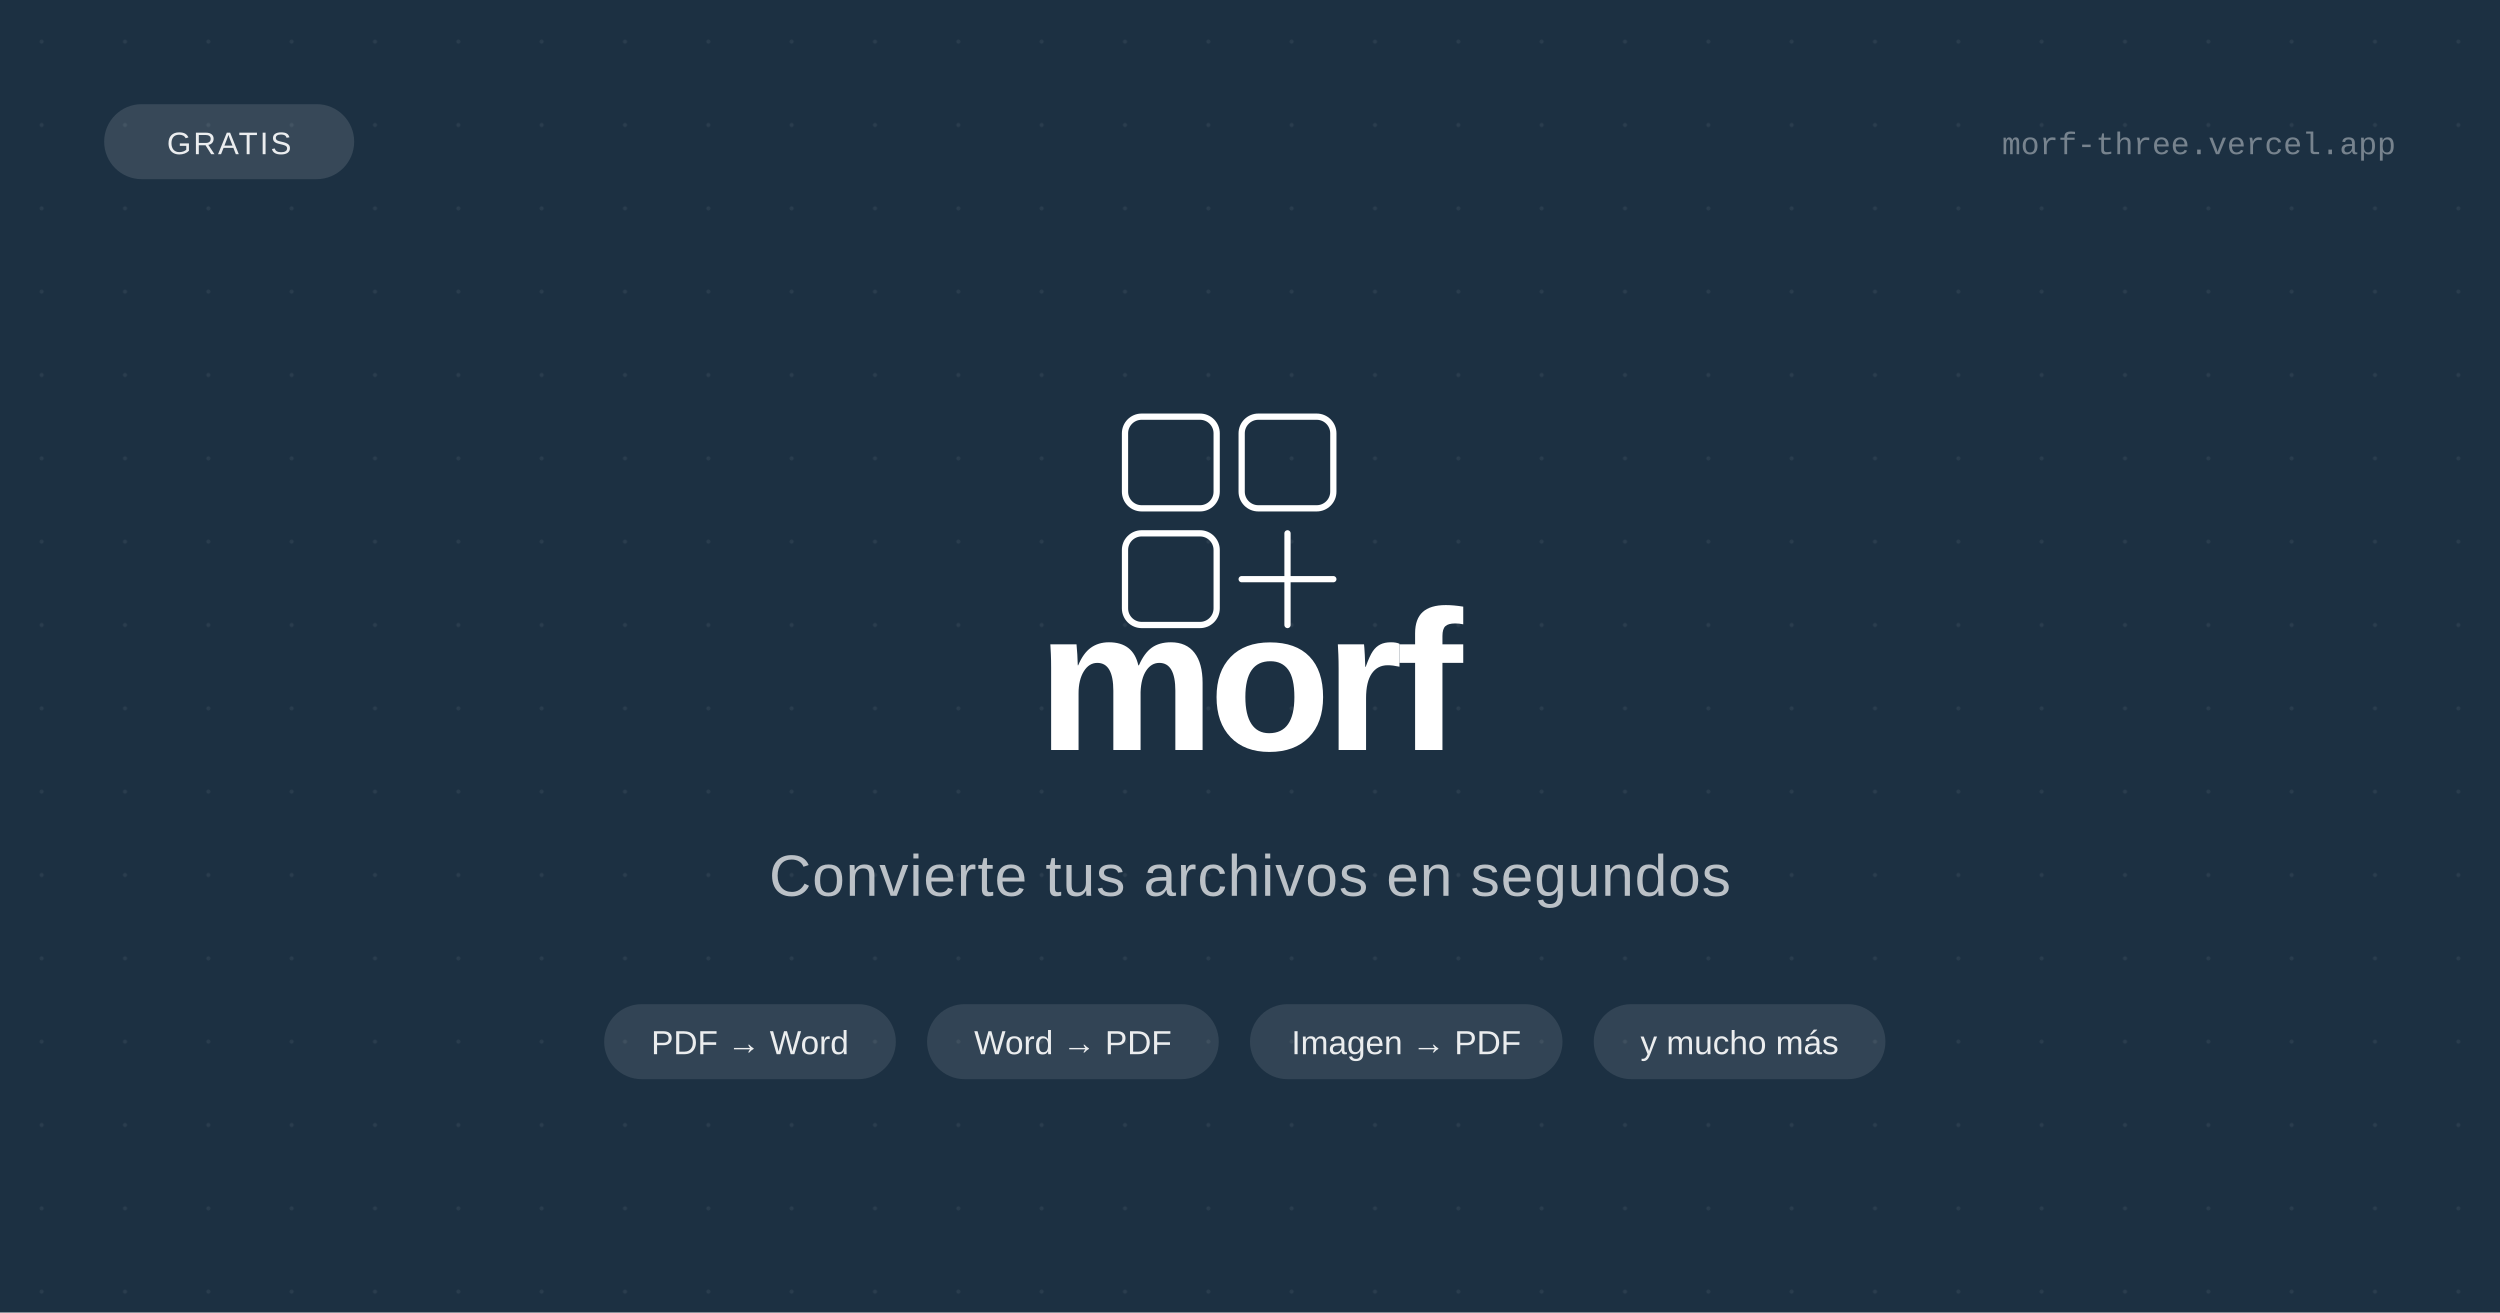
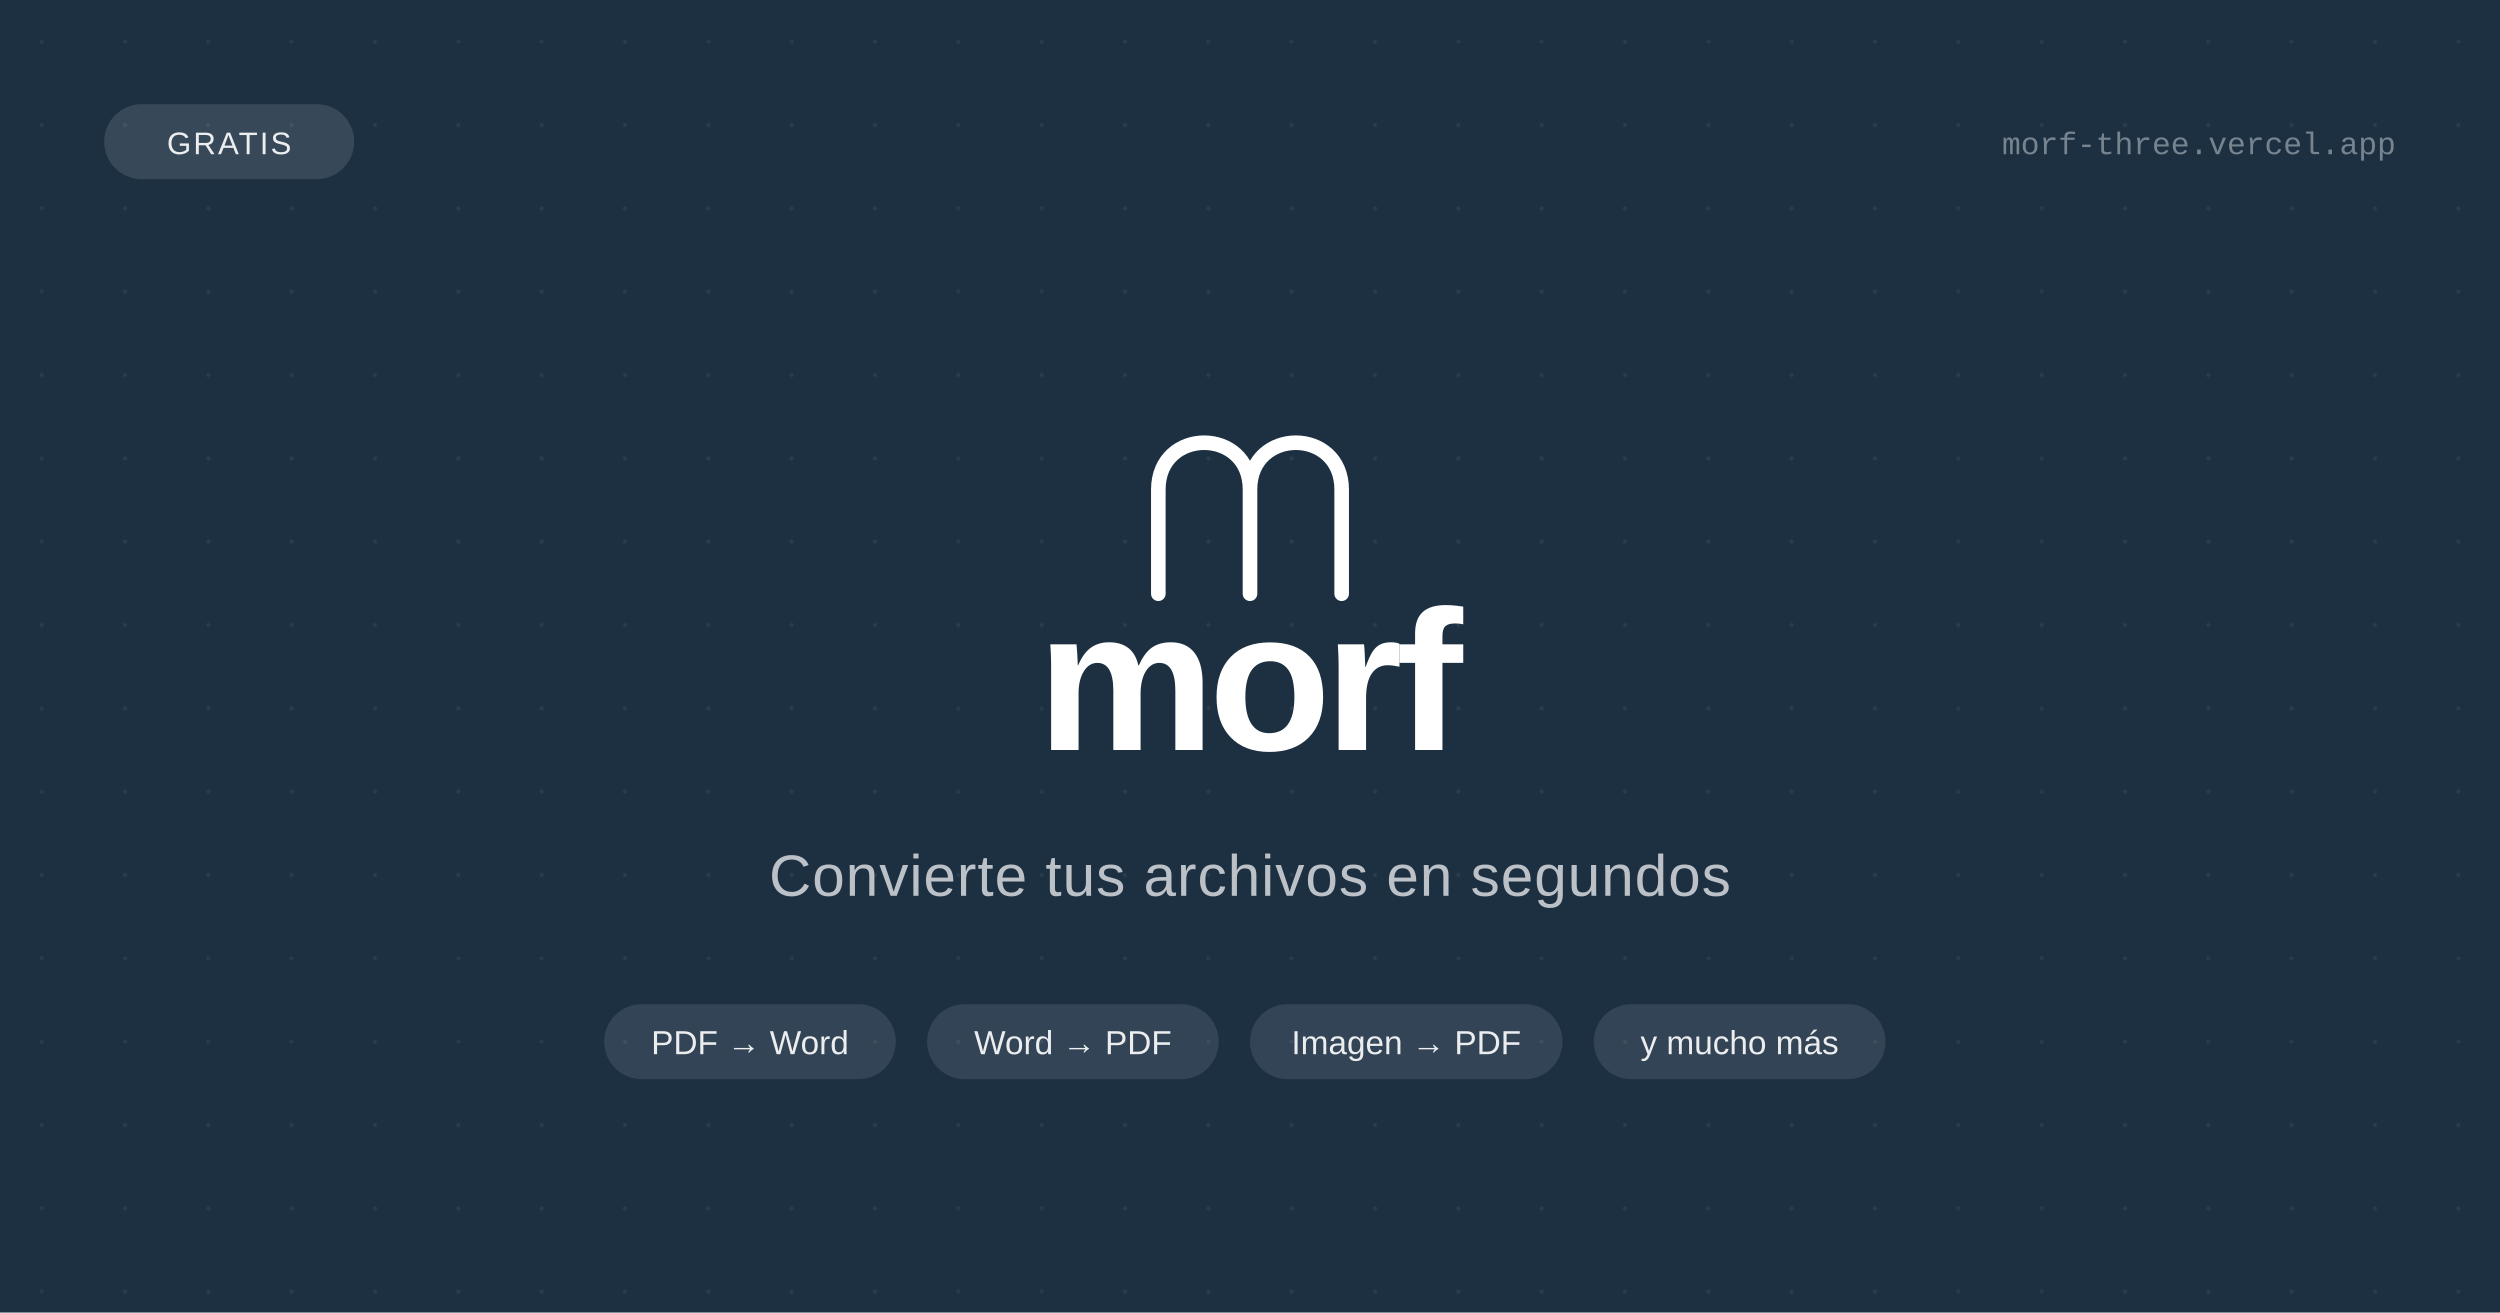
<svg xmlns="http://www.w3.org/2000/svg" viewBox="0 0 1200 630" width="1200" height="630">
  <rect width="1200" height="630" fill="#1C3042" />
  <pattern id="dots" x="0" y="0" width="40" height="40" patternUnits="userSpaceOnUse">
    <circle cx="20" cy="20" r="1" fill="white" opacity="0.06" />
  </pattern>
  <rect width="1200" height="630" fill="url(#dots)" />
-   <g transform="translate(540, 200)">
-     <rect x="0" y="0" width="44" height="44" rx="8" fill="none" stroke="white" stroke-width="3" />
-     <rect x="56" y="0" width="44" height="44" rx="8" fill="none" stroke="white" stroke-width="3" />
-     <rect x="0" y="56" width="44" height="44" rx="8" fill="none" stroke="white" stroke-width="3" />
-     <line x1="56" y1="78" x2="100" y2="78" stroke="white" stroke-width="3" stroke-linecap="round" />
-     <line x1="78" y1="56" x2="78" y2="100" stroke="white" stroke-width="3" stroke-linecap="round" />
+   <g transform="translate(556, 195)">
+     <path d="M0 90 V40 C0 10 44 10 44 40 V90 M44 40 C44 10 88 10 88 40 V90" stroke="white" stroke-width="7" fill="none" stroke-linecap="round" stroke-linejoin="round" />
  </g>
  <text x="600" y="360" font-family="'DM Sans', 'Helvetica Neue', Arial, sans-serif" font-size="96" font-weight="600" fill="white" text-anchor="middle" letter-spacing="-3">
    morf
  </text>
  <text x="600" y="430" font-family="'DM Sans', 'Helvetica Neue', Arial, sans-serif" font-size="28" font-weight="300" fill="white" opacity="0.7" text-anchor="middle" letter-spacing="0.5">
    Convierte tus archivos en segundos
  </text>
  <g transform="translate(600, 500)">
    <rect x="-310" y="-18" width="140" height="36" rx="18" fill="white" opacity="0.1" />
    <text x="-240" y="6" font-family="'DM Sans', 'Helvetica Neue', Arial, sans-serif" font-size="16" fill="white" opacity="0.9" text-anchor="middle">PDF → Word</text>
    <rect x="-155" y="-18" width="140" height="36" rx="18" fill="white" opacity="0.1" />
    <text x="-85" y="6" font-family="'DM Sans', 'Helvetica Neue', Arial, sans-serif" font-size="16" fill="white" opacity="0.9" text-anchor="middle">Word → PDF</text>
    <rect x="0" y="-18" width="150" height="36" rx="18" fill="white" opacity="0.1" />
    <text x="75" y="6" font-family="'DM Sans', 'Helvetica Neue', Arial, sans-serif" font-size="16" fill="white" opacity="0.9" text-anchor="middle">Imagen → PDF</text>
    <rect x="165" y="-18" width="140" height="36" rx="18" fill="white" opacity="0.1" />
    <text x="235" y="6" font-family="'DM Sans', 'Helvetica Neue', Arial, sans-serif" font-size="16" fill="white" opacity="0.9" text-anchor="middle">y mucho más</text>
  </g>
  <rect x="50" y="50" width="120" height="36" rx="18" fill="white" opacity="0.12" />
  <text x="110" y="74" font-family="'DM Sans', 'Helvetica Neue', Arial, sans-serif" font-size="15" font-weight="500" fill="white" opacity="0.9" text-anchor="middle" letter-spacing="1">
    GRATIS
  </text>
  <text x="1150" y="74" font-family="'DM Mono', 'Courier New', monospace" font-size="15" fill="white" opacity="0.4" text-anchor="end">
    morf-three.vercel.app
  </text>
</svg>
